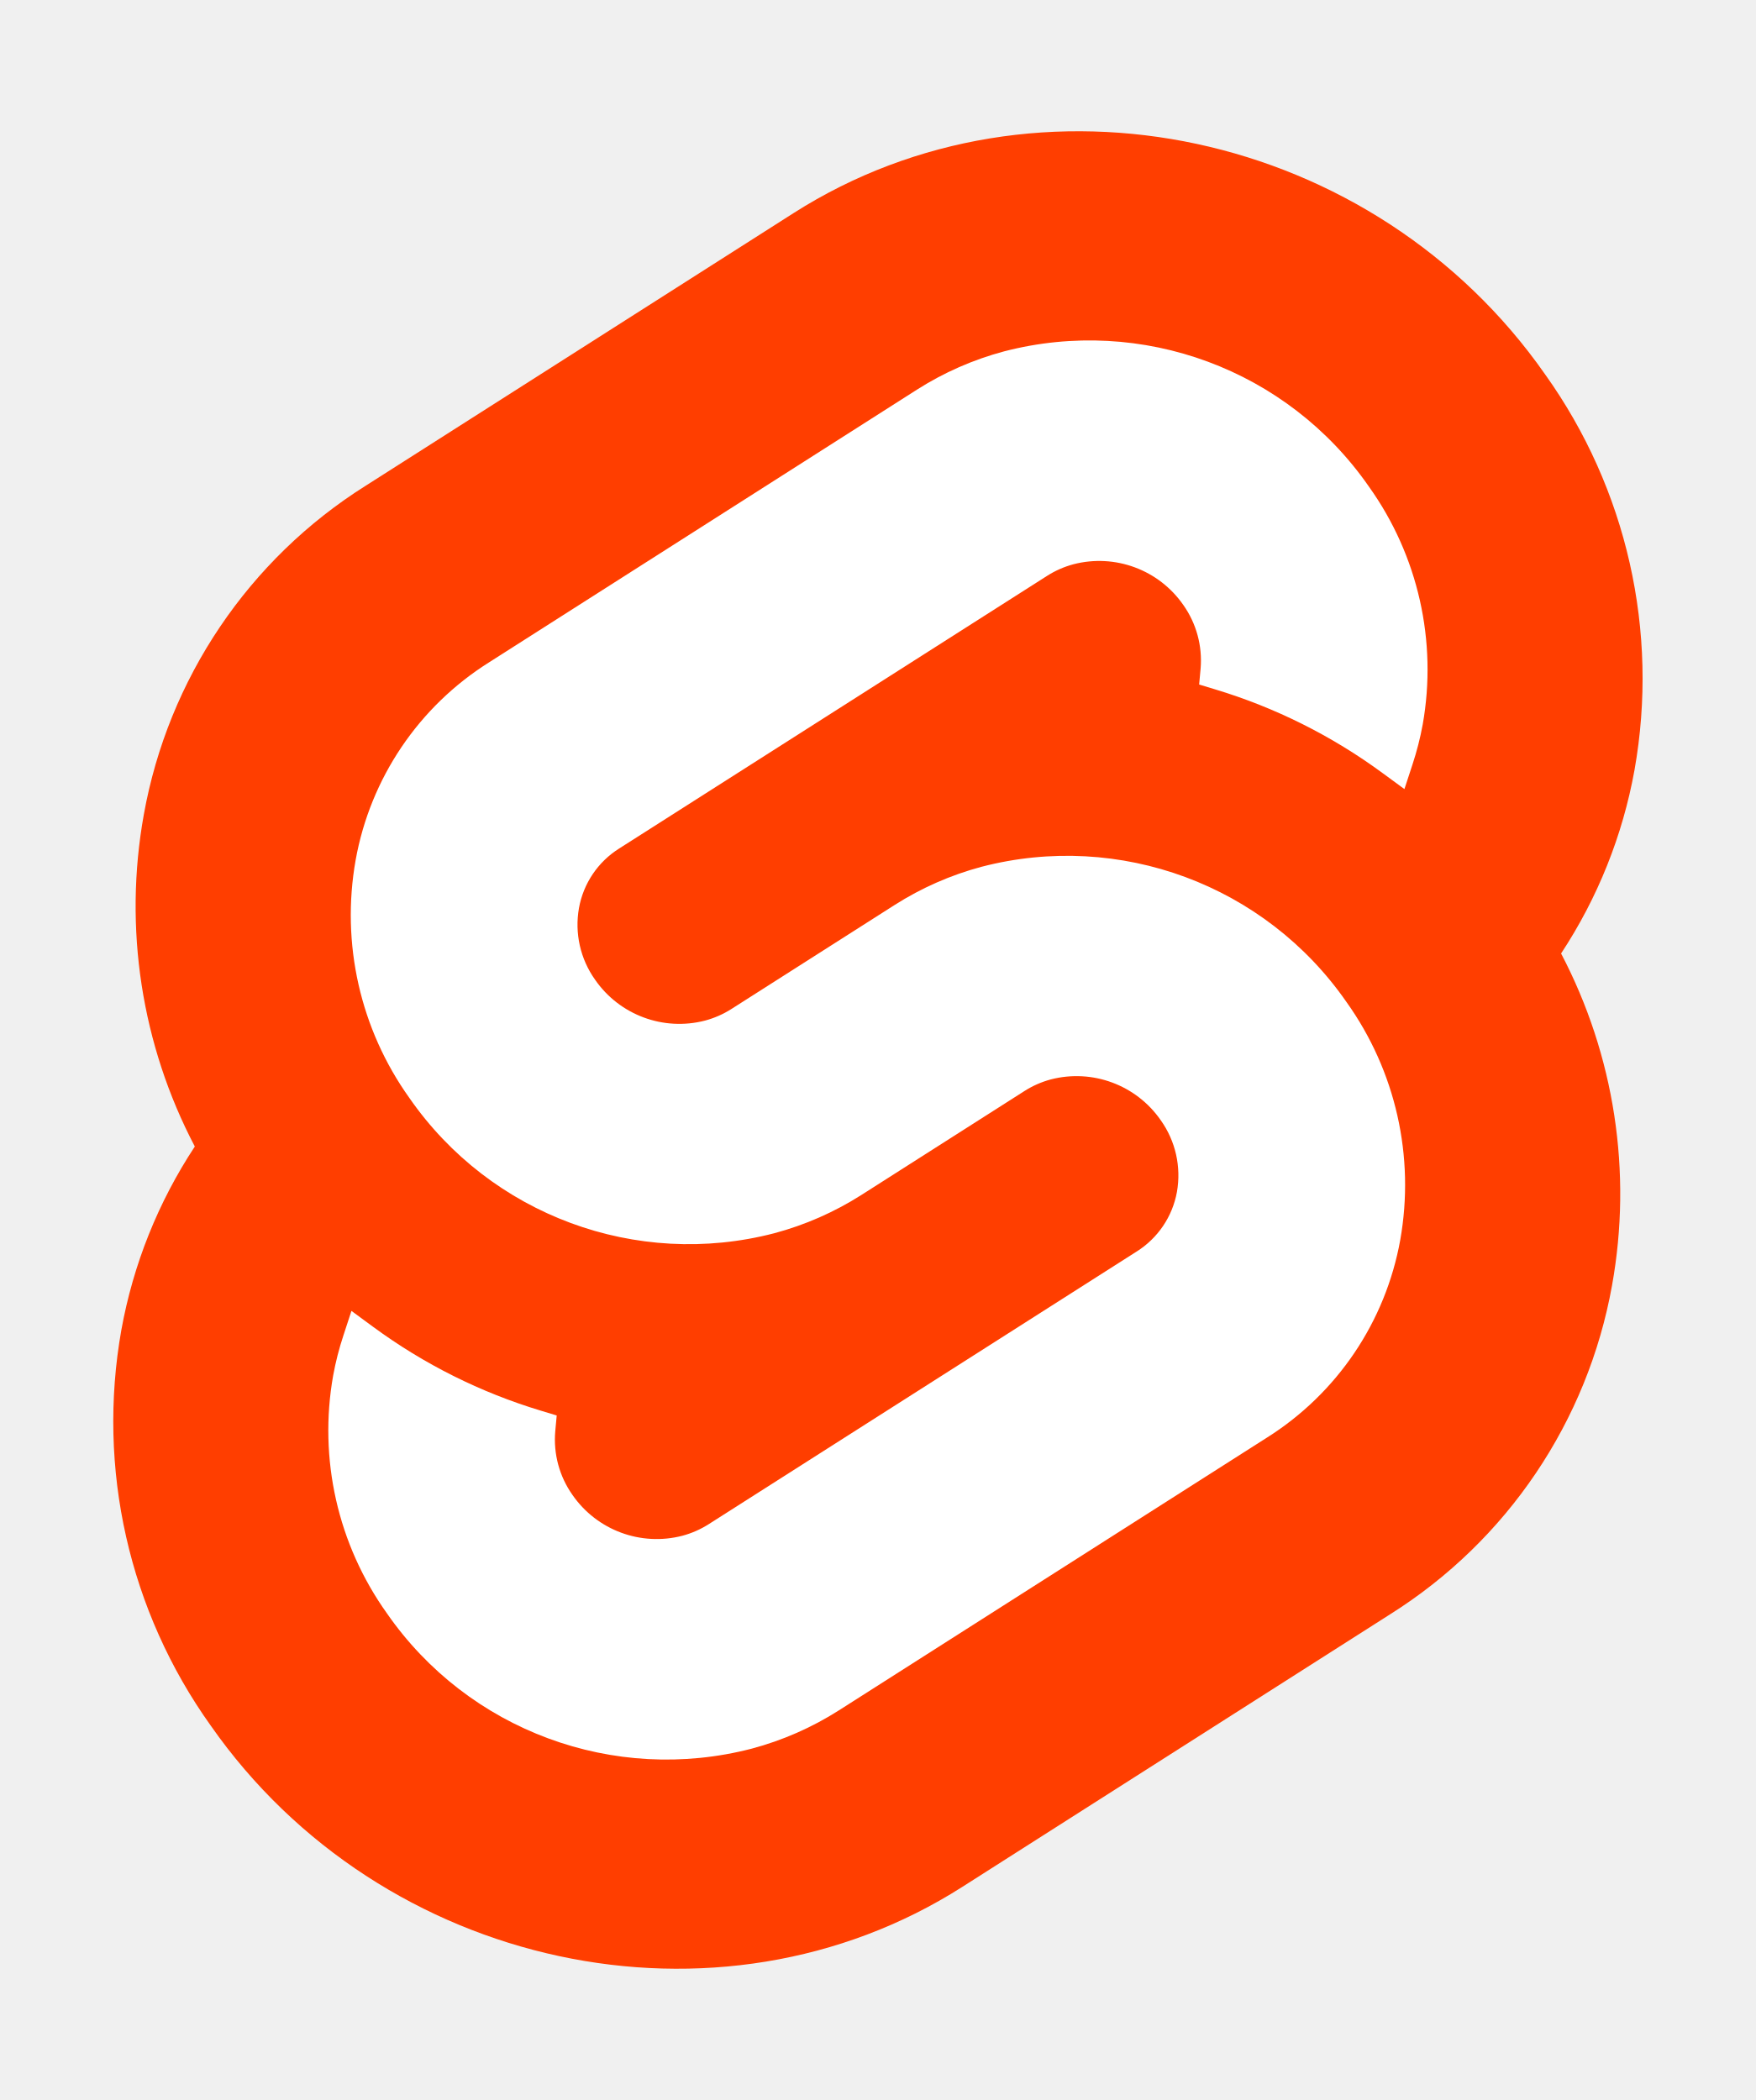
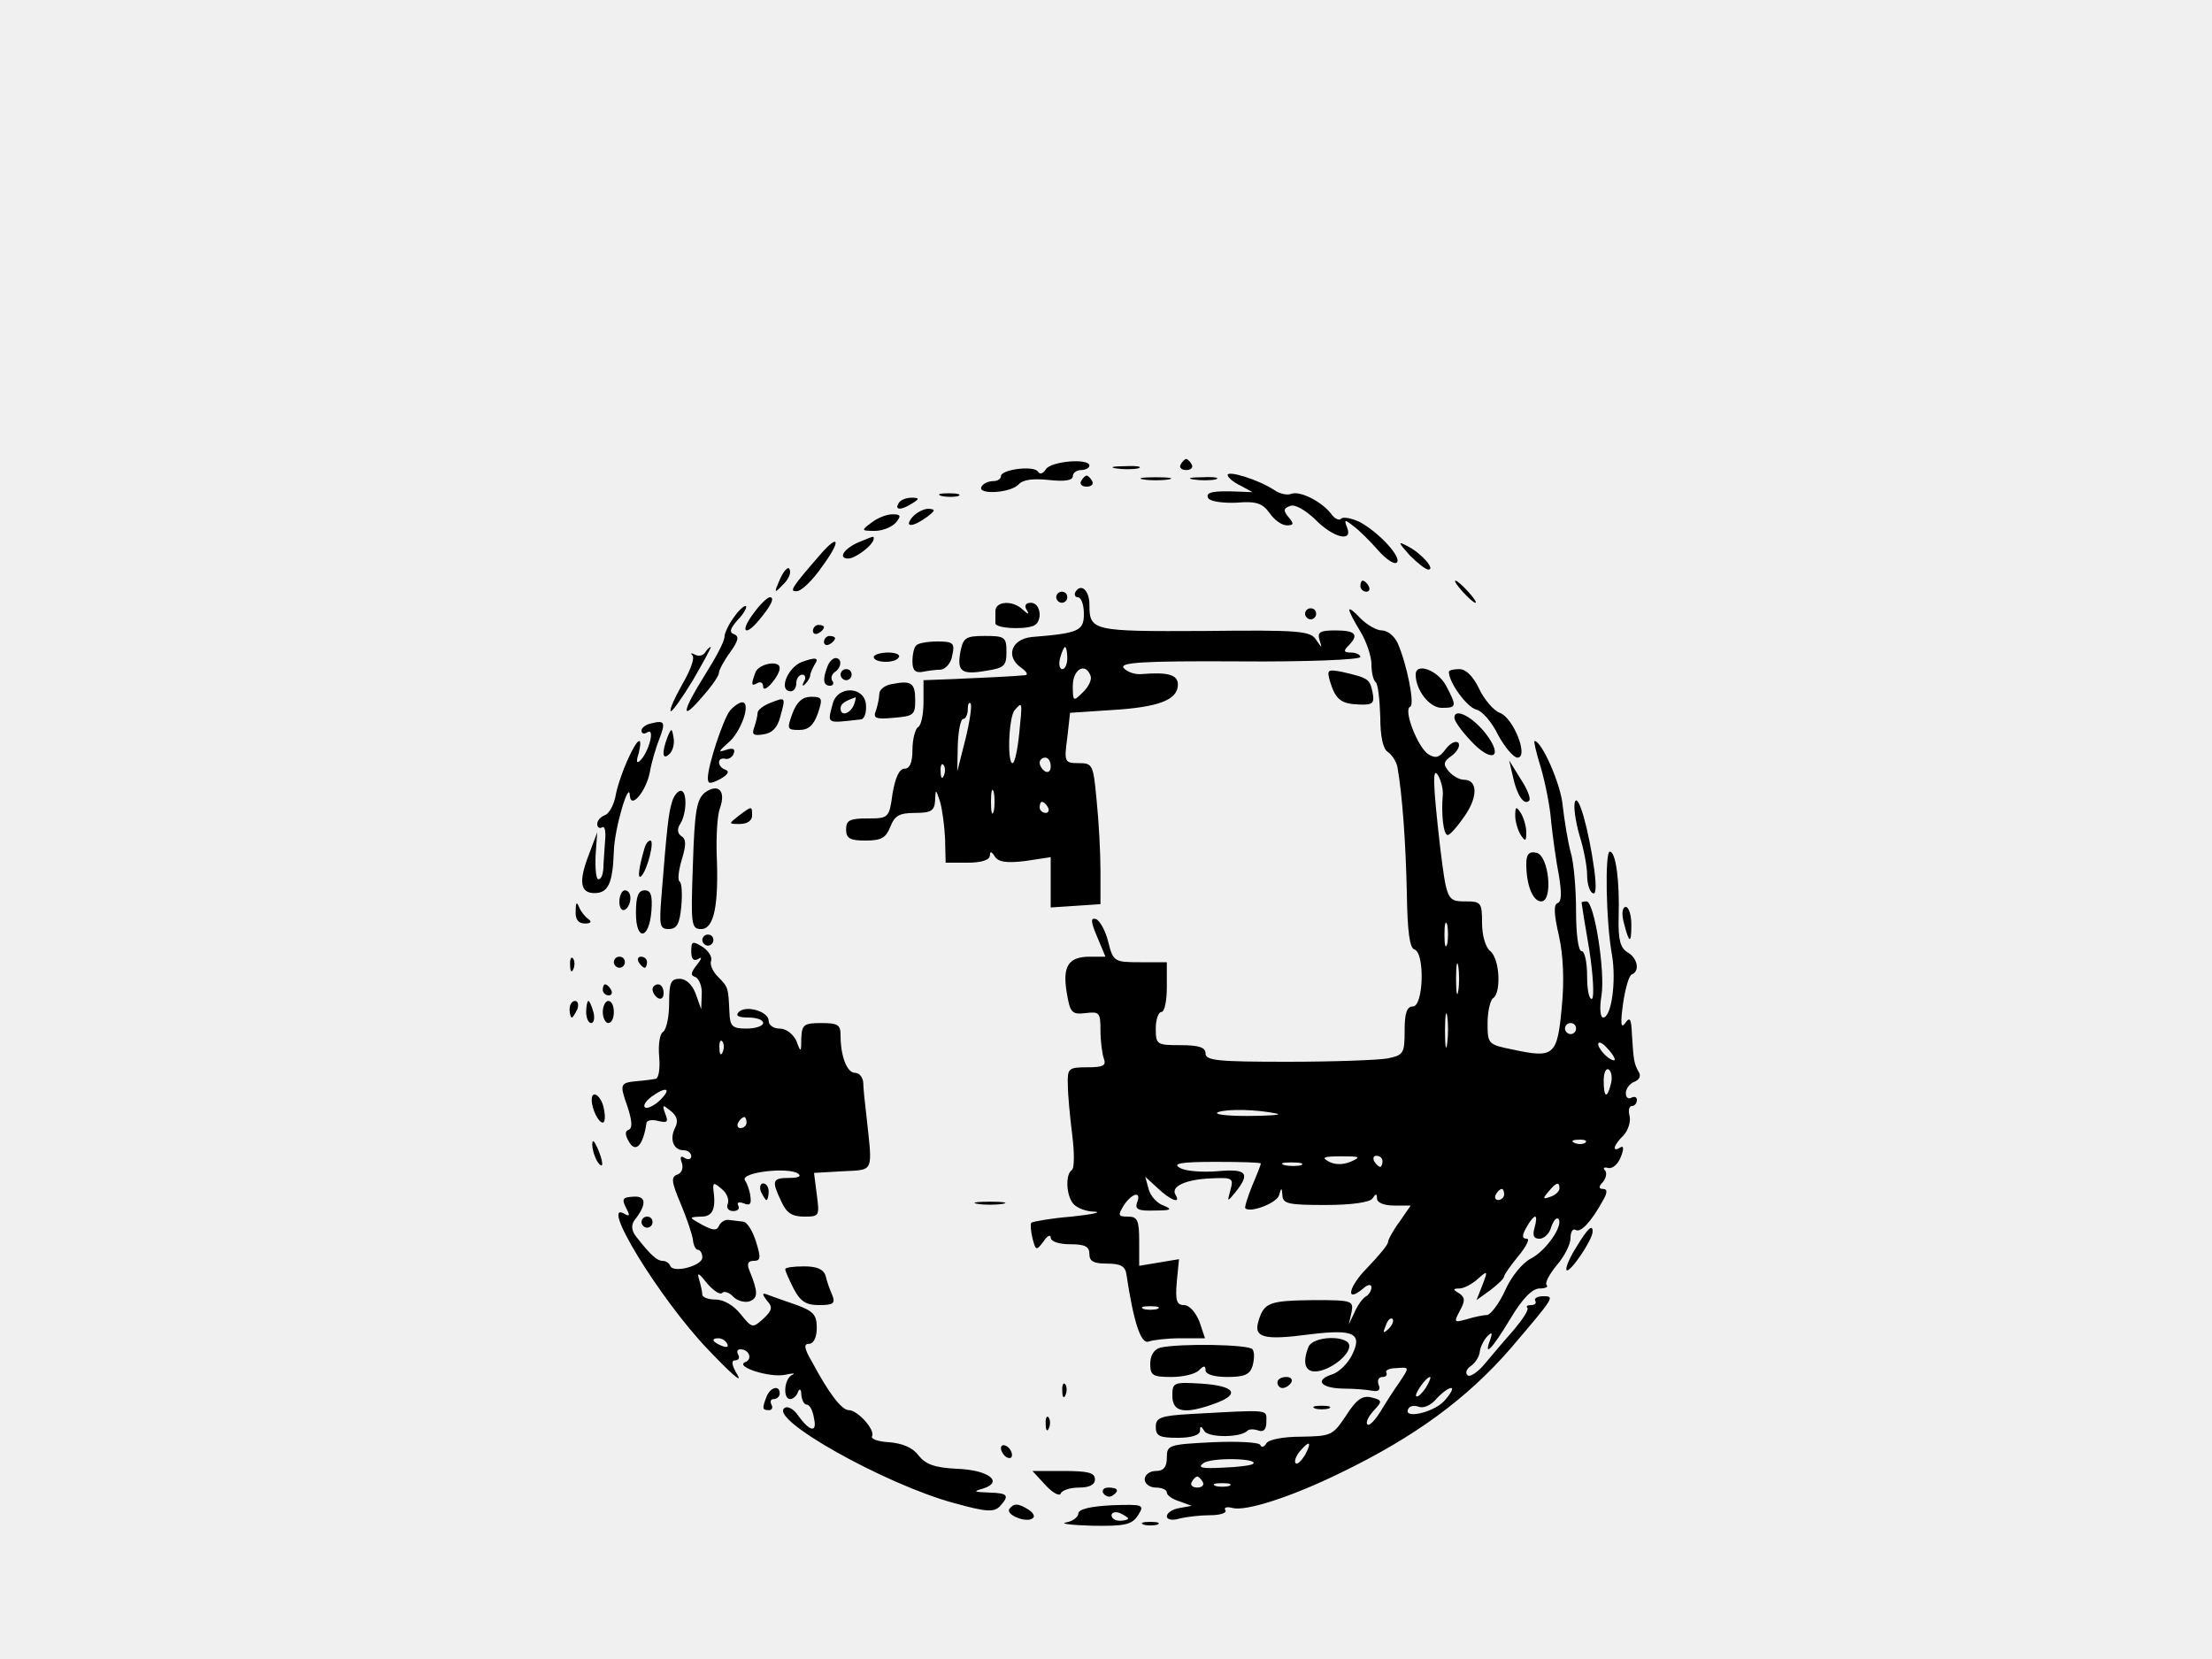
- <svg xmlns="http://www.w3.org/2000/svg" width="107" height="128" viewBox="0 0 107 128">
-   <path d="M94.157,22.819c-10.4-14.885-30.94-19.297-45.791-9.835L22.282,29.608A29.923,29.923,0,0,0,8.764,49.651a31.514,31.514,0,0,0,3.108,20.232A30.006,30.006,0,0,0,7.395,81.065a31.889,31.889,0,0,0,5.447,24.116c10.402,14.886,30.942,19.297,45.791,9.835L84.717,98.392A29.918,29.918,0,0,0,98.235,78.349,31.526,31.526,0,0,0,95.13,58.117a30,30,0,0,0,4.474-11.182,31.88,31.88,0,0,0-5.447-24.116" style="fill:#ff3e00" />
-   <path d="M45.817,106.582A20.718,20.718,0,0,1,23.58,98.339a19.174,19.174,0,0,1-3.277-14.502,18.189,18.189,0,0,1,.623-2.436l.491-1.498,1.336.982a33.644,33.644,0,0,0,10.203,5.098l.969.294-.089.968a5.847,5.847,0,0,0,1.052,3.878,6.239,6.239,0,0,0,6.695,2.485,5.745,5.745,0,0,0,1.602-.704L69.27,76.281a5.431,5.431,0,0,0,2.451-3.631,5.795,5.795,0,0,0-.988-4.371,6.244,6.244,0,0,0-6.698-2.486,5.743,5.743,0,0,0-1.6.704l-9.953,6.345a19.033,19.033,0,0,1-5.296,2.326,20.718,20.718,0,0,1-22.237-8.243,19.172,19.172,0,0,1-3.277-14.502,17.988,17.988,0,0,1,8.13-12.051L55.883,23.747a19.004,19.004,0,0,1,5.3-2.329A20.718,20.718,0,0,1,83.42,29.661a19.174,19.174,0,0,1,3.277,14.502,18.4,18.4,0,0,1-.623,2.436l-.491,1.498-1.336-.98a33.617,33.617,0,0,0-10.204-5.1l-.969-.294.089-.968a5.859,5.859,0,0,0-1.052-3.878,6.239,6.239,0,0,0-6.695-2.485,5.745,5.745,0,0,0-1.602.704L37.73,51.719a5.422,5.422,0,0,0-2.449,3.63,5.786,5.786,0,0,0,.986,4.372,6.244,6.244,0,0,0,6.698,2.486,5.765,5.765,0,0,0,1.602-.704l9.952-6.343a18.978,18.978,0,0,1,5.296-2.328,20.718,20.718,0,0,1,22.237,8.243,19.172,19.172,0,0,1,3.277,14.502,17.998,17.998,0,0,1-8.13,12.053L51.117,104.253a19.004,19.004,0,0,1-5.3,2.329" style="fill:#fff" />
+ <svg xmlns="http://www.w3.org/2000/svg" version="1.0" width="400pt" height="300pt" viewBox="0 0 400 300" preserveAspectRatio="xMidYMid meet">
+   <g transform="translate(0,300) scale(0.1,-0.1)" fill="#000000" stroke="none">
+     <path d="M1891 2151 c-5 -8 -11 -9 -14 -4 -7 12 -67 4 -67 -8 0 -5 -6 -9 -14 -9 -8 0 -18 -4 -21 -10 -9 -15 52 -12 67 4 8 9 27 11 55 8 28 -3 43 -1 43 7 0 6 7 11 15 11 8 0 15 4 15 8 0 14 -71 8 -79 -7z" />
+     <path d="M2135 2160 c-3 -5 1 -10 10 -10 9 0 13 5 10 10 -3 6 -8 10 -10 10 -2 0 -7 -4 -10 -10z" />
+     <path d="M2018 2153 c12 -2 30 -2 40 0 9 3 -1 5 -23 4 -22 0 -30 -2 -17 -4z" />
+     <path d="M2220 2141 c0 -4 10 -13 23 -19 l22 -12 -25 1 c-47 2 -61 -1 -55 -12 4 -6 27 -9 51 -8 36 3 47 -1 60 -19 8 -12 22 -22 31 -22 13 0 13 3 3 15 -10 12 -9 16 3 20 8 4 27 -7 45 -24 33 -34 69 -42 58 -15 -6 15 -4 15 11 3 10 -7 30 -27 45 -44 14 -16 30 -27 34 -22 9 9 -32 54 -67 73 -15 7 -30 10 -34 6 -3 -4 -12 0 -18 9 -17 22 -56 42 -72 36 -7 -3 -21 0 -31 7 -27 18 -84 36 -84 27z" />
+     <path d="M1955 2130 c-3 -5 1 -10 10 -10 9 0 13 5 10 10 -3 6 -8 10 -10 10 -2 0 -7 -4 -10 -10z" />
+     <path d="M2068 2133 c12 -2 32 -2 45 0 12 2 2 4 -23 4 -25 0 -35 -2 -22 -4z" />
+     <path d="M2158 2133 c12 -2 30 -2 40 0 9 3 -1 5 -23 4 -22 0 -30 -2 -17 -4z" />
+     <path d="M1703 2103 c9 -2 23 -2 30 0 6 3 -1 5 -18 5 -16 0 -22 -2 -12 -5z" />
+     <path d="M1625 2090 c-8 -13 5 -13 25 0 13 8 13 10 -2 10 -9 0 -20 -4 -23 -10z" />
+     <path d="M1650 2065 c-16 -19 0 -19 26 0 16 12 16 14 3 15 -9 0 -22 -7 -29 -15z" />
+     <path d="M1576 2055 c-19 -14 -19 -15 6 -15 14 0 31 7 38 15 10 12 9 15 -6 15 -11 0 -28 -7 -38 -15z" />
+     <path d="M1554 2020 c-27 -11 -40 -30 -20 -30 13 0 46 25 46 36 0 5 1 5 -26 -6z" />
+     <path d="M1484 1998 c-54 -62 -57 -68 -43 -67 8 0 29 20 46 45 34 46 31 61 -3 22z" />
+     <path d="M2549 1996 c14 -14 29 -26 34 -26 13 0 -12 29 -37 42 -19 10 -18 8 3 -16z" />
+     <path d="M1411 1954 c-12 -27 -11 -28 4 -12 10 9 16 21 13 28 -2 7 -10 -1 -17 -16z" />
+     <path d="M2460 1940 c0 -5 5 -10 11 -10 5 0 7 5 4 10 -3 6 -8 10 -11 10 -2 0 -4 -4 -4 -10z" />
+     <path d="M2645 1930 c10 -11 20 -20 23 -20 3 0 -3 9 -13 20 -10 11 -20 20 -23 20 -3 0 3 -9 13 -20z" />
+     <path d="M1945 1930 c-3 -5 -1 -10 4 -10 6 0 11 -13 11 -30 0 -31 -9 -35 -95 -42 -36 -4 -47 -35 -19 -55 10 -7 14 -13 8 -14 -21 -2 -82 -5 -131 -7 l-53 -2 0 -39 c0 -22 -4 -43 -10 -46 -5 -3 -10 -22 -10 -41 0 -23 -5 -34 -14 -34 -10 0 -17 -16 -22 -45 -6 -44 -7 -45 -45 -45 -32 0 -39 -3 -39 -20 0 -16 7 -20 35 -20 29 0 37 5 45 25 8 20 16 25 45 25 29 0 35 4 36 23 1 21 1 21 9 -3 4 -14 8 -44 9 -67 l1 -43 40 0 c25 0 40 5 40 13 0 8 3 8 9 -2 7 -10 21 -12 55 -8 l46 7 0 -46 0 -45 45 3 45 3 0 60 c0 33 -3 90 -7 128 -6 64 -7 67 -32 67 -26 0 -27 2 -21 46 l5 45 75 5 c84 5 120 18 120 46 0 18 -18 23 -66 19 -12 -1 -26 4 -32 11 -8 10 33 13 209 12 120 -1 219 3 219 8 0 4 -8 8 -17 8 -13 0 -14 3 -5 12 20 20 14 28 -23 28 -28 0 -33 -3 -29 -17 5 -16 5 -16 -6 0 -10 16 -29 18 -202 16 -203 -1 -208 0 -208 48 0 25 -15 39 -25 23z m-15 -120 c0 -11 -4 -20 -9 -20 -5 0 -7 9 -4 20 3 11 7 20 9 20 2 0 4 -9 4 -20z m42 -32 c3 -7 -4 -21 -14 -30 -17 -17 -18 -17 -18 12 0 30 23 43 32 18z m-226 -114 l-15 -59 1 48 c1 26 5 47 10 47 4 0 8 8 8 17 0 9 2 14 5 11 3 -3 -1 -31 -9 -64z m97 9 c-3 -29 -8 -53 -12 -53 -10 0 -7 84 4 96 14 16 14 16 8 -43z m57 -59 c0 -8 -4 -12 -10 -9 -5 3 -10 10 -10 16 0 5 5 9 10 9 6 0 10 -7 10 -16z m-193 -16 c-3 -8 -6 -5 -6 6 -1 11 2 17 5 13 3 -3 4 -12 1 -19z m90 -65 c-3 -10 -5 -2 -5 17 0 19 2 27 5 18 2 -10 2 -26 0 -35z m98 7 c3 -5 1 -10 -4 -10 -6 0 -11 5 -11 10 0 6 2 10 4 10 3 0 8 -4 11 -10z" />
+     <path d="M1910 1920 c0 -5 5 -10 10 -10 6 0 10 5 10 10 0 6 -4 10 -10 10 -5 0 -10 -4 -10 -10z" />
+     <path d="M1362 1890 c-24 -32 -15 -42 10 -12 22 26 30 42 20 42 -4 0 -18 -13 -30 -30z" />
+     <path d="M1328 1885 c-10 -13 -18 -30 -18 -37 0 -8 -16 -38 -35 -68 -42 -67 -45 -87 -5 -40 17 19 30 38 30 43 0 5 9 22 20 37 15 21 17 29 8 33 -10 3 -8 10 6 26 11 11 17 23 15 25 -2 2 -12 -6 -21 -19z" />
+     <path d="M1800 1895 c0 -8 0 -18 0 -22 0 -9 48 -12 68 -5 18 6 15 42 -4 42 -9 0 -12 -5 -8 -12 6 -10 4 -10 -7 0 -18 17 -49 15 -49 -3z" />
+     <path d="M2360 1890 c0 -5 5 -10 10 -10 6 0 10 5 10 10 0 6 -4 10 -10 10 -5 0 -10 -4 -10 -10z" />
+     <path d="M2440 1897 c0 -4 9 -21 20 -39 11 -18 20 -45 20 -59 0 -14 3 -29 8 -33 4 -4 7 -32 8 -63 0 -35 5 -58 14 -63 7 -5 15 -17 17 -27 9 -51 15 -138 17 -227 1 -70 5 -101 14 -103 19 -7 16 -103 -3 -103 -11 0 -15 -12 -15 -44 0 -41 -2 -44 -31 -50 -17 -3 -98 -6 -180 -6 -126 0 -149 2 -149 15 0 11 -12 15 -45 15 -43 0 -45 1 -45 30 0 17 5 30 10 30 6 0 10 20 10 45 l0 45 -48 0 c-47 0 -49 1 -58 37 -5 20 -15 38 -22 41 -10 3 -10 -4 2 -32 l15 -36 -28 0 c-39 0 -50 -17 -42 -65 6 -36 9 -40 34 -37 25 3 27 1 27 -31 0 -20 3 -42 6 -51 5 -13 -1 -16 -30 -16 -34 0 -36 -2 -35 -32 0 -18 4 -59 8 -91 4 -32 4 -60 -1 -63 -12 -8 -10 -48 4 -62 7 -7 23 -13 37 -13 15 -1 -4 -5 -41 -9 -38 -3 -70 -9 -73 -11 -2 -3 -1 -15 2 -28 6 -23 7 -23 20 -6 7 11 13 13 13 7 0 -7 15 -12 35 -12 27 0 35 -4 35 -18 0 -13 8 -17 32 -17 25 0 33 -5 35 -20 13 -86 26 -126 40 -121 8 3 34 6 58 6 l44 0 -10 30 c-7 17 -18 30 -28 30 -13 0 -16 8 -13 42 l4 41 -36 -6 -36 -6 0 45 c0 37 -3 44 -20 44 -18 0 -19 2 -8 20 15 23 33 27 24 5 -4 -12 3 -15 32 -14 30 0 33 2 16 9 -12 4 -24 18 -27 30 l-6 22 23 -21 c22 -21 42 -29 32 -12 -10 15 17 28 62 30 41 2 43 1 37 -21 -6 -22 -6 -22 9 -4 28 35 20 43 -33 38 -27 -2 -57 0 -67 6 -15 8 1 11 64 11 45 0 82 -1 82 -3 0 -2 -7 -20 -16 -41 -8 -20 -14 -39 -12 -40 9 -9 58 10 61 24 4 14 5 14 6 -1 1 -15 12 -17 78 -17 48 0 81 5 85 12 6 9 8 9 8 0 0 -8 13 -13 31 -13 l30 0 -20 -29 c-12 -16 -21 -33 -21 -37 0 -5 -17 -25 -37 -46 -35 -35 -41 -66 -8 -38 9 8 15 8 15 2 0 -6 -5 -14 -11 -17 -6 -4 -15 -17 -20 -29 l-10 -21 5 22 c4 21 1 22 -68 22 -80 -1 -90 -4 -100 -37 -10 -31 9 -36 92 -25 81 10 97 2 76 -39 -8 -15 -23 -29 -34 -33 -33 -10 -23 -25 18 -26 20 0 45 -2 54 -4 11 -2 15 2 11 11 -3 8 0 14 7 14 6 0 9 3 7 8 -3 4 6 8 18 8 24 2 24 2 6 -25 -10 -14 -26 -39 -35 -54 -10 -16 -20 -26 -23 -23 -4 3 1 14 11 25 16 17 16 19 -4 24 -16 4 -27 -3 -46 -33 -24 -36 -27 -37 -81 -38 -32 0 -59 -5 -63 -12 -4 -7 -9 -8 -11 -3 -2 5 -41 7 -86 5 -80 -4 -83 -5 -83 -28 0 -17 -6 -24 -20 -24 -11 0 -20 -7 -20 -15 0 -8 9 -15 20 -15 11 0 20 -4 20 -9 0 -5 10 -12 23 -16 l22 -8 -22 -4 c-13 -2 -23 -9 -23 -15 0 -6 10 -8 23 -4 12 3 37 6 55 6 18 0 31 4 28 9 -4 5 3 7 13 4 25 -6 106 20 196 64 134 65 228 134 307 225 80 94 80 94 58 94 -10 0 -16 -4 -14 -8 3 -4 0 -8 -7 -8 -7 0 -10 -2 -7 -5 3 -3 -8 -20 -23 -38 -15 -17 -39 -45 -53 -62 -13 -16 -28 -26 -32 -22 -5 4 -2 12 6 17 7 5 15 16 16 26 1 9 8 22 14 28 8 8 9 6 5 -6 -13 -34 3 -18 36 37 22 37 40 55 53 55 11 0 16 3 13 6 -4 4 5 20 18 36 14 16 25 38 25 49 0 11 4 18 9 15 9 -6 28 14 49 52 9 15 9 22 1 22 -8 0 -9 4 0 13 6 8 7 17 3 21 -4 4 -1 6 6 4 8 -2 18 7 23 20 6 15 5 21 -1 17 -16 -10 -12 5 6 22 8 9 13 24 11 34 -3 11 -1 19 4 19 5 0 9 5 9 11 0 5 -4 7 -10 4 -5 -3 -10 0 -10 8 0 8 7 18 16 21 9 4 12 11 7 18 -8 15 -9 19 -12 68 -1 28 -4 32 -12 20 -8 -11 -9 -1 -4 35 4 28 11 52 16 53 15 6 10 30 -8 40 -13 8 -17 23 -16 63 2 66 -5 119 -16 119 -9 0 -7 -127 4 -187 8 -47 -1 -113 -16 -113 -5 0 -7 16 -3 40 7 43 -13 170 -27 170 -5 0 -9 -1 -9 -2 0 -2 6 -40 14 -86 7 -45 9 -85 5 -88 -5 -3 -9 15 -9 40 0 25 -4 46 -10 46 -6 0 -10 31 -10 73 0 39 -4 88 -10 107 -5 19 -11 56 -14 82 -3 39 -38 118 -51 118 -2 0 3 -21 11 -47 8 -27 17 -71 19 -99 3 -28 9 -72 14 -97 5 -31 5 -47 -2 -50 -8 -2 -7 -20 2 -59 8 -36 10 -83 5 -131 -8 -86 -14 -91 -88 -75 -45 9 -46 10 -46 48 0 21 5 42 10 45 15 10 12 71 -5 85 -9 7 -15 29 -15 51 0 37 -2 39 -30 39 -33 0 -34 2 -46 100 -13 114 -14 146 -3 127 5 -9 9 -25 8 -35 -3 -34 1 -72 9 -72 4 0 18 16 31 35 24 35 23 65 -2 65 -8 0 -20 7 -27 15 -11 13 -10 18 6 29 10 8 15 18 11 23 -5 4 -15 -1 -23 -12 -11 -15 -18 -17 -31 -9 -19 12 -46 81 -33 86 9 3 -6 78 -23 116 -6 12 -18 22 -28 22 -10 0 -27 10 -39 22 -11 12 -20 19 -20 15z m177 -604 c-3 -10 -5 -2 -5 17 0 19 2 27 5 18 2 -10 2 -26 0 -35z m20 -85 c-2 -13 -4 -3 -4 22 0 25 2 35 4 23 2 -13 2 -33 0 -45z m-20 -95 c-2 -16 -4 -5 -4 22 0 28 2 40 4 28 2 -13 2 -35 0 -50z m233 27 c0 -5 -4 -10 -10 -10 -5 0 -10 5 -10 10 0 6 5 10 10 10 6 0 10 -4 10 -10z m70 -56 c0 -3 -7 -1 -15 6 -8 7 -15 17 -15 22 0 5 7 3 15 -6 8 -8 15 -18 15 -22z m-7 -44 c-7 -28 -13 -25 -13 6 0 14 4 23 9 20 5 -3 7 -15 4 -26z m-603 -54 c8 -2 -16 -4 -55 -4 -38 0 -62 3 -52 7 17 6 70 5 107 -3z m557 -52 c-3 -3 -12 -4 -19 -1 -8 3 -5 6 6 6 11 1 17 -2 13 -5z m-425 -35 c-15 -6 -30 -5 -40 1 -13 7 -8 9 23 9 35 0 37 -1 17 -10z m58 1 c0 -5 -2 -10 -4 -10 -3 0 -8 5 -11 10 -3 6 -1 10 4 10 6 0 11 -4 11 -10z m-147 -7 c-7 -2 -21 -2 -30 0 -10 3 -4 5 12 5 17 0 24 -2 18 -5z m467 -42 c0 -5 -7 -12 -16 -15 -14 -5 -15 -4 -4 9 14 17 20 19 20 6z m-100 -11 c0 -5 -5 -10 -11 -10 -5 0 -7 5 -4 10 3 6 8 10 11 10 2 0 4 -4 4 -10z m55 -60 c-4 -14 -2 -20 9 -20 8 0 18 9 21 21 4 11 9 18 13 15 10 -11 -22 -58 -50 -72 -15 -8 -35 -32 -46 -57 -11 -24 -26 -44 -33 -45 -8 0 -25 -4 -38 -8 -22 -6 -22 -5 -11 16 10 18 9 24 -1 31 -12 7 -12 9 0 9 8 0 23 8 33 17 18 16 19 16 9 -10 l-11 -28 25 18 c13 10 25 21 25 25 0 3 12 20 26 37 14 17 21 31 15 31 -9 0 -9 6 -1 20 6 11 13 20 16 20 3 0 2 -9 -1 -20z m-682 -147 c-7 -2 -19 -2 -25 0 -7 3 -2 5 12 5 14 0 19 -2 13 -5z m418 -36 c-10 -9 -11 -8 -5 6 3 10 9 15 12 12 3 -3 0 -11 -7 -18z m67 -107 c-7 -10 -14 -17 -17 -15 -4 4 18 35 25 35 2 0 -1 -9 -8 -20z m33 -24 c-20 -21 -76 -33 -64 -13 3 5 11 6 19 3 8 -3 22 3 31 14 10 11 22 20 27 20 5 0 -1 -11 -13 -24z m-251 -97 c-7 -11 -14 -18 -17 -15 -3 3 0 12 7 21 18 21 23 19 10 -6z m-94 -16 c-3 -3 -28 -6 -55 -7 -38 -2 -46 0 -35 8 14 11 101 9 90 -1z m-91 -33 c3 -5 -1 -10 -10 -10 -9 0 -13 5 -10 10 3 6 8 10 10 10 2 0 7 -4 10 -10z m48 -7 c-7 -2 -19 -2 -25 0 -7 3 -2 5 12 5 14 0 19 -2 13 -5z" />
+     <path d="M1470 1859 c0 -5 5 -7 10 -4 6 3 10 8 10 11 0 2 -4 4 -10 4 -5 0 -10 -5 -10 -11z" />
+     <path d="M1490 1839 c0 -5 5 -7 10 -4 6 3 10 8 10 11 0 2 -4 4 -10 4 -5 0 -10 -5 -10 -11z" />
+     <path d="M1737 1823 c-7 -37 1 -44 46 -36 33 5 37 9 37 34 0 27 -3 29 -39 29 -34 0 -39 -3 -44 -27z" />
+     <path d="M1657 1833 c-4 -3 -7 -16 -7 -29 0 -16 5 -21 18 -19 9 2 24 4 33 4 9 1 19 12 21 26 5 22 2 25 -27 25 -17 0 -35 -3 -38 -7z" />
+     <path d="M1275 1820 c-4 -6 -12 -7 -18 -4 -7 4 -9 3 -5 -1 5 -5 -4 -28 -18 -52 -14 -25 -24 -47 -21 -49 2 -2 20 23 40 56 19 33 34 60 32 60 -2 0 -7 -5 -10 -10z" />
+     <path d="M1580 1812 c0 -11 39 -12 45 -1 4 5 -5 9 -19 9 -14 0 -26 -4 -26 -8z" />
+     <path d="M1450 1803 c-26 -10 -43 -53 -20 -53 6 0 10 7 10 15 0 8 5 15 11 15 5 0 7 -6 3 -12 -4 -8 -3 -10 2 -5 5 5 9 12 9 15 0 4 4 13 8 20 9 13 2 14 -23 5z" />
+     <path d="M1496 1794 c-9 -23 -7 -34 5 -34 5 0 8 4 4 9 -3 5 -1 12 5 16 12 8 13 25 1 25 -5 0 -12 -7 -15 -16z" />
+     <path d="M1366 1784 c-8 -22 -8 -26 4 -19 6 3 10 0 10 -7 1 -14 30 20 30 34 0 15 -38 8 -44 -8z" />
+     <path d="M1520 1780 c0 -5 5 -10 10 -10 6 0 10 5 10 10 0 6 -4 10 -10 10 -5 0 -10 -4 -10 -10z" />
+     <path d="M2405 1768 c10 -33 20 -41 53 -42 24 -1 28 2 24 22 -5 24 -7 26 -55 37 -26 5 -28 4 -22 -17z" />
+     <path d="M2560 1780 c0 -28 25 -60 47 -60 27 0 28 2 8 40 -15 28 -55 43 -55 20z" />
+     <path d="M2620 1785 c0 -19 32 -63 49 -68 11 -2 29 -23 40 -46 12 -22 28 -41 35 -41 21 0 -7 72 -32 81 -11 4 -28 24 -37 43 -11 23 -24 36 -36 36 -11 0 -19 -2 -19 -5z" />
+     <path d="M1613 1763 c-13 -2 -23 -10 -23 -18 0 -7 -3 -21 -6 -30 -6 -14 0 -16 32 -13 36 3 39 5 39 32 0 31 -7 36 -42 29z" />
+     <path d="M1506 1728 c-10 -38 -13 -36 50 -29 7 0 11 12 10 26 -2 34 -51 36 -60 3z m38 -3 c-7 -16 -24 -21 -24 -6 0 8 7 13 27 20 1 1 0 -6 -3 -14z" />
+     <path d="M1393 1729 c-13 -5 -23 -13 -23 -18 0 -5 -3 -17 -6 -26 -5 -13 -2 -16 16 -13 16 2 26 12 31 32 10 36 10 36 -18 25z" />
+     <path d="M1433 1710 c-10 -28 -10 -30 12 -30 17 0 26 8 34 30 9 27 8 30 -12 30 -16 0 -26 -9 -34 -30z" />
+     <path d="M1320 1715 c-12 -15 -40 -99 -40 -122 0 -11 4 -11 22 -2 14 8 18 14 10 17 -15 5 -16 23 -1 20 6 -2 14 3 16 10 3 8 -2 10 -14 6 -15 -5 -14 -3 4 13 23 19 42 73 25 73 -5 0 -15 -7 -22 -15z" />
+     <path d="M2630 1702 c0 -6 13 -24 30 -42 38 -41 60 -30 27 13 -24 31 -57 48 -57 29z" />
+     <path d="M1178 1692 c-10 -2 -18 -8 -18 -13 0 -6 5 -7 11 -3 14 8 2 -36 -13 -51 -7 -7 -8 -2 -3 13 3 12 4 22 1 22 -8 0 -35 -61 -42 -95 -3 -19 -12 -36 -20 -39 -8 -3 -14 -10 -14 -16 0 -6 4 -9 9 -6 5 3 7 -9 5 -27 -1 -17 -3 -40 -3 -49 -1 -10 -4 -18 -9 -18 -4 0 -6 19 -5 43 l3 42 -15 -40 c-19 -49 -16 -70 10 -70 25 0 33 18 35 75 1 42 28 132 29 101 2 -25 29 8 36 42 3 18 11 45 17 60 12 31 10 35 -14 29z" />
+     <path d="M1207 1667 c-11 -29 -9 -43 4 -30 6 6 9 19 7 29 -3 18 -4 18 -11 1z" />
+     <path d="M2736 1595 c7 -33 20 -52 29 -43 4 3 -3 21 -15 39 l-21 34 7 -30z" />
+     <path d="M1275 1567 c-15 -12 -19 -32 -22 -130 -4 -110 -3 -117 15 -117 23 0 32 42 28 135 -1 33 1 71 6 84 11 31 -3 45 -27 28z" />
+     <path d="M1215 1549 c-6 -19 -9 -45 -19 -171 -4 -51 -3 -58 13 -58 15 0 20 9 23 41 2 22 1 42 -3 45 -4 2 -2 20 4 40 8 26 8 37 -1 42 -7 5 -8 13 -2 22 12 19 13 60 1 60 -5 0 -13 -9 -16 -21z" />
+     <path d="M2848 1550 c-3 -8 1 -35 8 -60 8 -25 14 -57 14 -72 0 -15 4 -30 10 -33 6 -4 7 11 3 42 -10 73 -29 140 -35 123z" />
+     <path d="M1336 1525 c-19 -15 -19 -15 2 -15 13 0 22 6 22 15 0 18 0 18 -24 0z" />
+     <path d="M2740 1525 c0 -11 5 -27 10 -35 8 -12 10 -12 10 5 0 11 -5 27 -10 35 -8 12 -10 12 -10 -5z" />
+     <path d="M1166 1468 c-11 -37 -14 -60 -6 -52 11 12 24 64 16 64 -4 0 -8 -6 -10 -12z" />
+     <path d="M2760 1438 c0 -39 12 -68 27 -68 22 0 14 84 -9 88 -13 3 -18 -3 -18 -20z" />
+     <path d="M1120 1369 c0 -11 5 -17 10 -14 6 3 10 13 10 21 0 8 -4 14 -10 14 -5 0 -10 -9 -10 -21z" />
+     <path d="M1150 1349 c0 -52 24 -48 28 4 2 28 -1 37 -12 37 -12 0 -16 -11 -16 -41z" />
+     <path d="M1041 1353 c-1 -16 5 -23 17 -23 10 0 13 3 6 8 -6 4 -14 14 -17 22 -4 10 -6 8 -6 -7z" />
+     <path d="M2936 1333 c10 -40 14 -41 14 -5 0 18 -5 32 -10 32 -6 0 -8 -11 -4 -27z" />
+     <path d="M1270 1300 c0 -5 5 -10 10 -10 6 0 10 5 10 10 0 6 -4 10 -10 10 -5 0 -10 -4 -10 -10z" />
+     <path d="M1250 1279 c0 -13 4 -18 13 -13 7 5 6 0 -3 -11 -11 -14 -12 -19 -2 -22 6 -3 12 -17 11 -31 l-1 -27 -10 28 c-6 16 -17 27 -29 27 -16 0 -19 -7 -19 -44 0 -25 -5 -48 -11 -52 -6 -3 -9 -24 -7 -45 2 -22 -1 -40 -7 -40 -5 -1 -20 -3 -33 -4 -31 -3 -32 -5 -17 -47 8 -25 9 -38 2 -41 -7 -2 -7 -9 0 -21 12 -22 26 -8 32 33 0 5 10 7 21 4 17 -4 19 -2 13 13 -6 17 -5 17 10 5 11 -9 14 -18 8 -30 -11 -21 -3 -41 15 -41 8 0 14 -5 14 -11 0 -5 -5 -7 -12 -3 -7 5 -9 2 -5 -9 3 -9 0 -18 -8 -21 -12 -4 -11 -13 6 -53 11 -26 21 -56 22 -65 1 -10 5 -18 9 -18 4 0 8 -6 8 -14 0 -15 -53 -29 -58 -15 -2 5 -8 9 -14 9 -10 0 -22 11 -47 43 -9 11 -10 21 -4 30 23 29 22 45 -2 43 -19 -1 -21 -4 -13 -20 7 -13 7 -16 -1 -12 -51 32 61 -152 149 -244 39 -41 63 -63 54 -47 -11 18 -12 27 -5 27 7 0 9 5 6 10 -3 6 -2 10 4 10 16 0 22 -18 9 -23 -21 -8 44 -29 72 -23 14 3 19 3 13 0 -15 -6 -18 -44 -4 -44 5 0 12 6 14 13 3 7 6 5 6 -5 1 -10 5 -18 10 -18 5 0 11 -11 13 -25 6 -27 -8 -24 -30 7 -7 10 -18 16 -23 12 -31 -19 181 -138 306 -172 58 -16 72 -17 83 -6 18 20 15 24 -20 25 -27 1 -29 2 -11 7 39 12 11 34 -47 36 -40 2 -56 8 -69 24 -10 14 -29 22 -53 24 -20 1 -34 6 -31 11 6 11 -26 47 -42 47 -13 0 -36 30 -67 88 -14 24 -15 32 -5 32 8 0 14 11 14 29 0 23 -6 30 -36 41 -20 7 -43 15 -51 18 -12 5 -13 3 -3 -10 11 -12 9 -18 -7 -33 -19 -17 -20 -17 -41 9 -12 15 -30 26 -45 26 -13 0 -24 4 -24 9 0 5 -3 18 -6 28 -4 13 0 11 14 -7 12 -14 24 -22 28 -18 3 4 13 1 20 -7 8 -8 22 -11 30 -8 15 6 15 17 -1 56 -5 12 -2 17 8 17 13 0 13 6 4 35 -6 19 -16 36 -24 36 -7 1 -19 2 -25 3 -7 1 -15 -4 -18 -11 -4 -9 -11 -8 -30 2 -25 14 -25 14 -2 15 21 0 27 14 22 49 -1 13 1 13 15 1 9 -7 14 -19 11 -27 -3 -7 1 -13 10 -13 8 0 12 4 9 10 -3 6 1 7 10 4 11 -5 14 -1 12 12 -1 11 -6 24 -10 30 -8 14 77 24 96 12 7 -5 1 -8 -15 -8 -32 0 -33 -5 -15 -43 9 -20 19 -27 41 -27 28 0 28 1 23 40 l-5 39 52 3 c57 3 54 -4 43 98 -3 25 -6 53 -6 63 -1 9 -7 17 -15 17 -14 0 -26 29 -26 68 0 19 -5 22 -35 22 -31 0 -35 -3 -36 -27 0 -27 -1 -27 -9 -5 -6 12 -18 22 -30 22 -11 0 -20 6 -20 14 0 17 -41 29 -54 16 -7 -7 0 -10 17 -10 15 0 27 -4 27 -10 0 -5 -13 -10 -30 -10 -26 0 -30 4 -31 30 -2 44 -2 45 -21 64 -9 9 -15 22 -12 29 2 7 -5 18 -16 25 -18 11 -20 10 -20 -9z m57 -181 c-3 -8 -6 -5 -6 6 -1 11 2 17 5 13 3 -3 4 -12 1 -19z m-113 -87 c-10 -10 -23 -16 -27 -14 -5 3 0 11 10 19 27 20 39 17 17 -5z m156 -41 c0 -5 -5 -10 -11 -10 -5 0 -7 5 -4 10 3 6 8 10 11 10 2 0 4 -4 4 -10z m-35 -400 c3 -6 -1 -7 -9 -4 -18 7 -21 14 -7 14 6 0 13 -4 16 -10z" />
+     <path d="M1031 1254 c0 -11 3 -14 6 -6 3 7 2 16 -1 19 -3 4 -6 -2 -5 -13z" />
+     <path d="M1110 1260 c0 -5 5 -10 10 -10 6 0 10 5 10 10 0 6 -4 10 -10 10 -5 0 -10 -4 -10 -10z" />
+     <path d="M1155 1260 c3 -5 8 -10 11 -10 2 0 4 5 4 10 0 6 -5 10 -11 10 -5 0 -7 -4 -4 -10z" />
+     <path d="M1090 1210 c0 -5 5 -10 11 -10 5 0 7 5 4 10 -3 6 -8 10 -11 10 -2 0 -4 -4 -4 -10z" />
+     <path d="M1180 1211 c0 -6 5 -13 10 -16 6 -3 10 1 10 9 0 9 -4 16 -10 16 -5 0 -10 -4 -10 -9z" />
+     <path d="M1030 1175 c0 -8 2 -15 4 -15 2 0 6 7 10 15 3 8 1 15 -4 15 -6 0 -10 -7 -10 -15z" />
+     <path d="M1060 1170 c0 -11 4 -20 9 -20 5 0 7 9 4 20 -3 11 -7 20 -9 20 -2 0 -4 -9 -4 -20z" />
+     <path d="M1090 1170 c0 -11 5 -20 10 -20 6 0 10 9 10 20 0 11 -4 20 -10 20 -5 0 -10 -9 -10 -20z" />
+     <path d="M1070 1011 c0 -16 12 -41 20 -41 4 0 5 11 2 25 -4 23 -22 36 -22 16z" />
+     <path d="M1071 930 c0 -8 4 -22 9 -30 12 -18 12 -2 0 25 -6 13 -9 15 -9 5z" />
+     <path d="M1376 845 c4 -8 8 -15 10 -15 2 0 4 7 4 15 0 8 -4 15 -10 15 -5 0 -7 -7 -4 -15z" />
+     <path d="M1768 823 c12 -2 32 -2 45 0 12 2 2 4 -23 4 -25 0 -35 -2 -22 -4z" />
+     <path d="M1160 790 c0 -5 5 -10 10 -10 6 0 10 5 10 10 0 6 -4 10 -10 10 -5 0 -10 -4 -10 -10z" />
+     <path d="M2850 744 c-12 -19 -20 -38 -17 -41 6 -5 47 55 47 70 0 14 -9 6 -30 -29z" />
+     <path d="M1420 705 c0 -4 7 -19 15 -35 12 -23 22 -30 46 -30 26 0 30 3 24 18 -4 9 -10 25 -12 35 -4 12 -16 17 -39 17 -19 0 -34 -2 -34 -5z" />
+     <path d="M2366 564 c-11 -28 -6 -44 12 -44 24 0 62 28 62 46 0 20 -66 19 -74 -2z" />
+     <path d="M2098 563 c-11 -3 -18 -14 -18 -29 0 -21 4 -24 38 -24 21 0 43 5 50 12 9 9 12 9 12 0 0 -7 15 -12 39 -12 31 0 41 4 46 20 3 11 4 24 0 30 -6 9 -132 11 -167 3z" />
+     <path d="M2310 500 c0 -5 4 -10 9 -10 6 0 13 5 16 10 3 6 -1 10 -9 10 -9 0 -16 -4 -16 -10z" />
+     <path d="M1921 484 c0 -11 3 -14 6 -6 3 7 2 16 -1 19 -3 4 -6 -2 -5 -13z" />
+     <path d="M2120 476 c0 -30 22 -34 77 -14 47 17 36 32 -25 36 -50 3 -52 2 -52 -22z" />
+     <path d="M1386 474 c-8 -21 -8 -24 5 -24 5 0 7 5 4 10 -3 6 -1 10 4 10 6 0 11 5 11 10 0 16 -17 12 -24 -6z" />
+     <path d="M2378 453 c6 -2 18 -2 25 0 6 3 1 5 -13 5 -14 0 -19 -2 -12 -5z" />
+     <path d="M2153 443 c-55 -3 -63 -7 -63 -23 0 -17 7 -20 40 -20 25 0 40 5 40 13 0 9 2 9 8 -1 8 -12 66 -12 78 1 3 3 12 3 20 0 9 -3 14 2 14 16 0 23 9 22 -137 14z" />
+     <path d="M1891 424 c0 -11 3 -14 6 -6 3 7 2 16 -1 19 -3 4 -6 -2 -5 -13z" />
+     <path d="M1810 381 c0 -5 5 -13 10 -16 6 -3 10 -2 10 4 0 5 -4 13 -10 16 -5 3 -10 2 -10 -4z" />
+     <path d="M1891 314 c13 -14 25 -20 27 -15 2 6 17 11 33 11 19 0 29 5 29 15 0 12 -13 15 -57 15 l-56 0 24 -26z" />
+     <path d="M1995 300 c4 -6 11 -8 16 -5 14 9 11 15 -7 15 -8 0 -12 -5 -9 -10z" />
+     <path d="M1825 271 c-6 -11 33 -26 43 -16 4 3 0 10 -8 15 -19 12 -27 12 -35 1z" />
+     <path d="M1950 263 c0 -6 -10 -14 -22 -16 -13 -2 9 -5 47 -6 60 -1 72 2 83 19 12 19 10 20 -48 18 -38 -2 -60 -7 -60 -15z m90 -9 c0 -2 -7 -4 -15 -4 -8 0 -15 4 -15 10 0 5 7 7 15 4 8 -4 15 -8 15 -10z" />
+     <path d="M2068 243 c6 -2 18 -2 25 0 6 3 1 5 -13 5 -14 0 -19 -2 -12 -5z" />
+   </g>
</svg>
